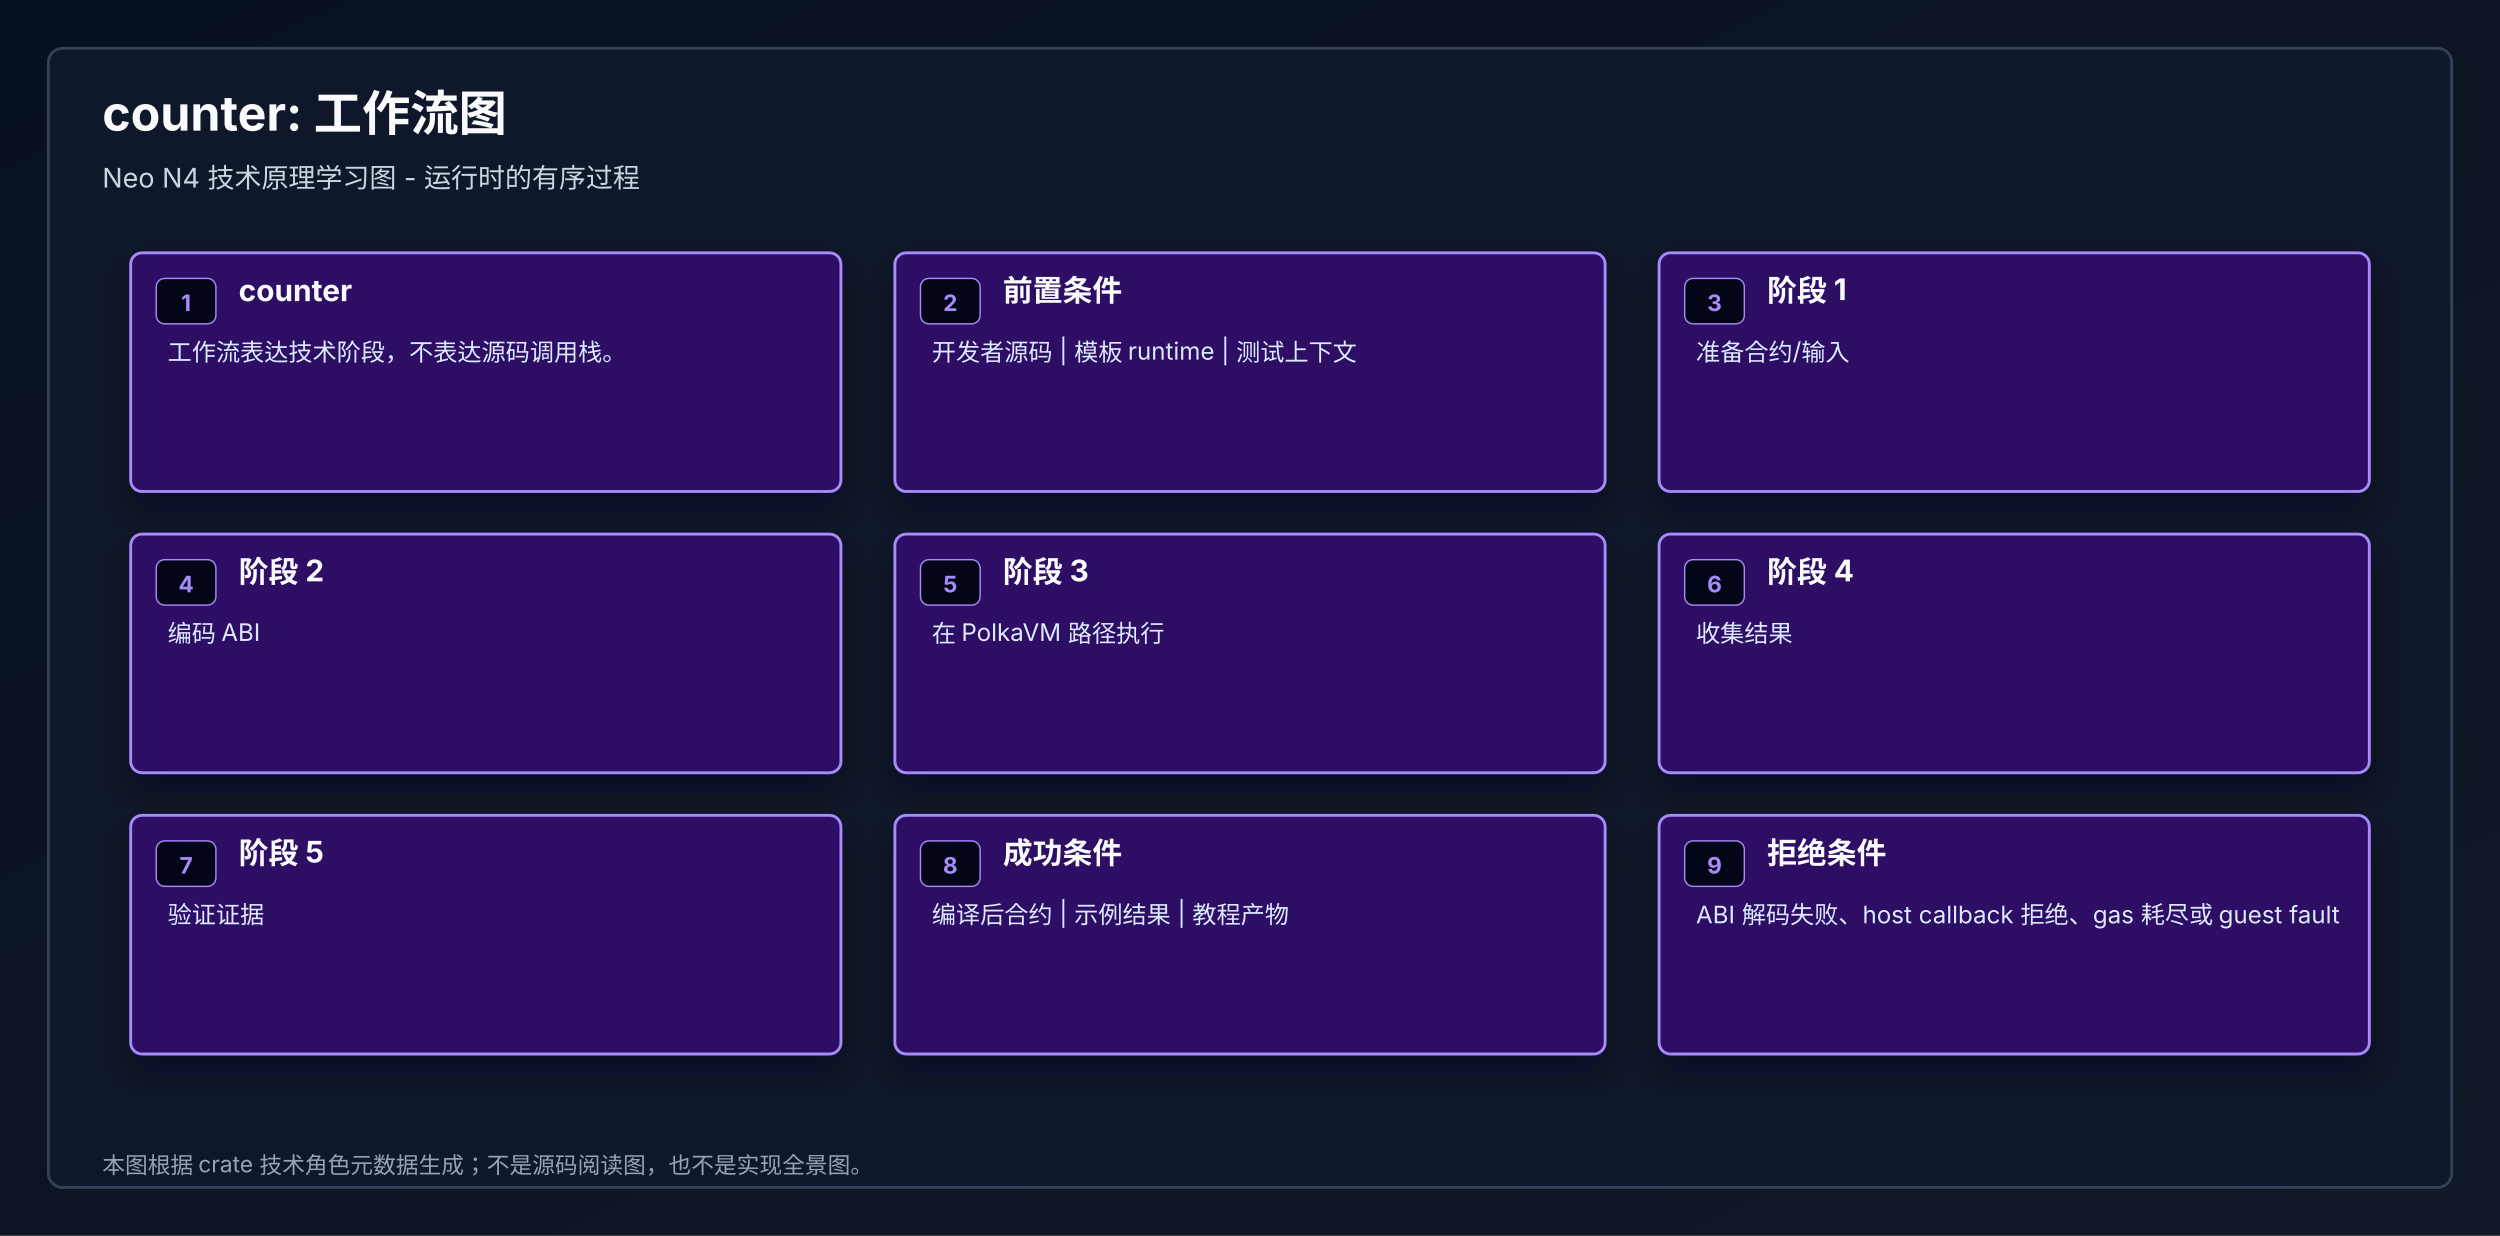
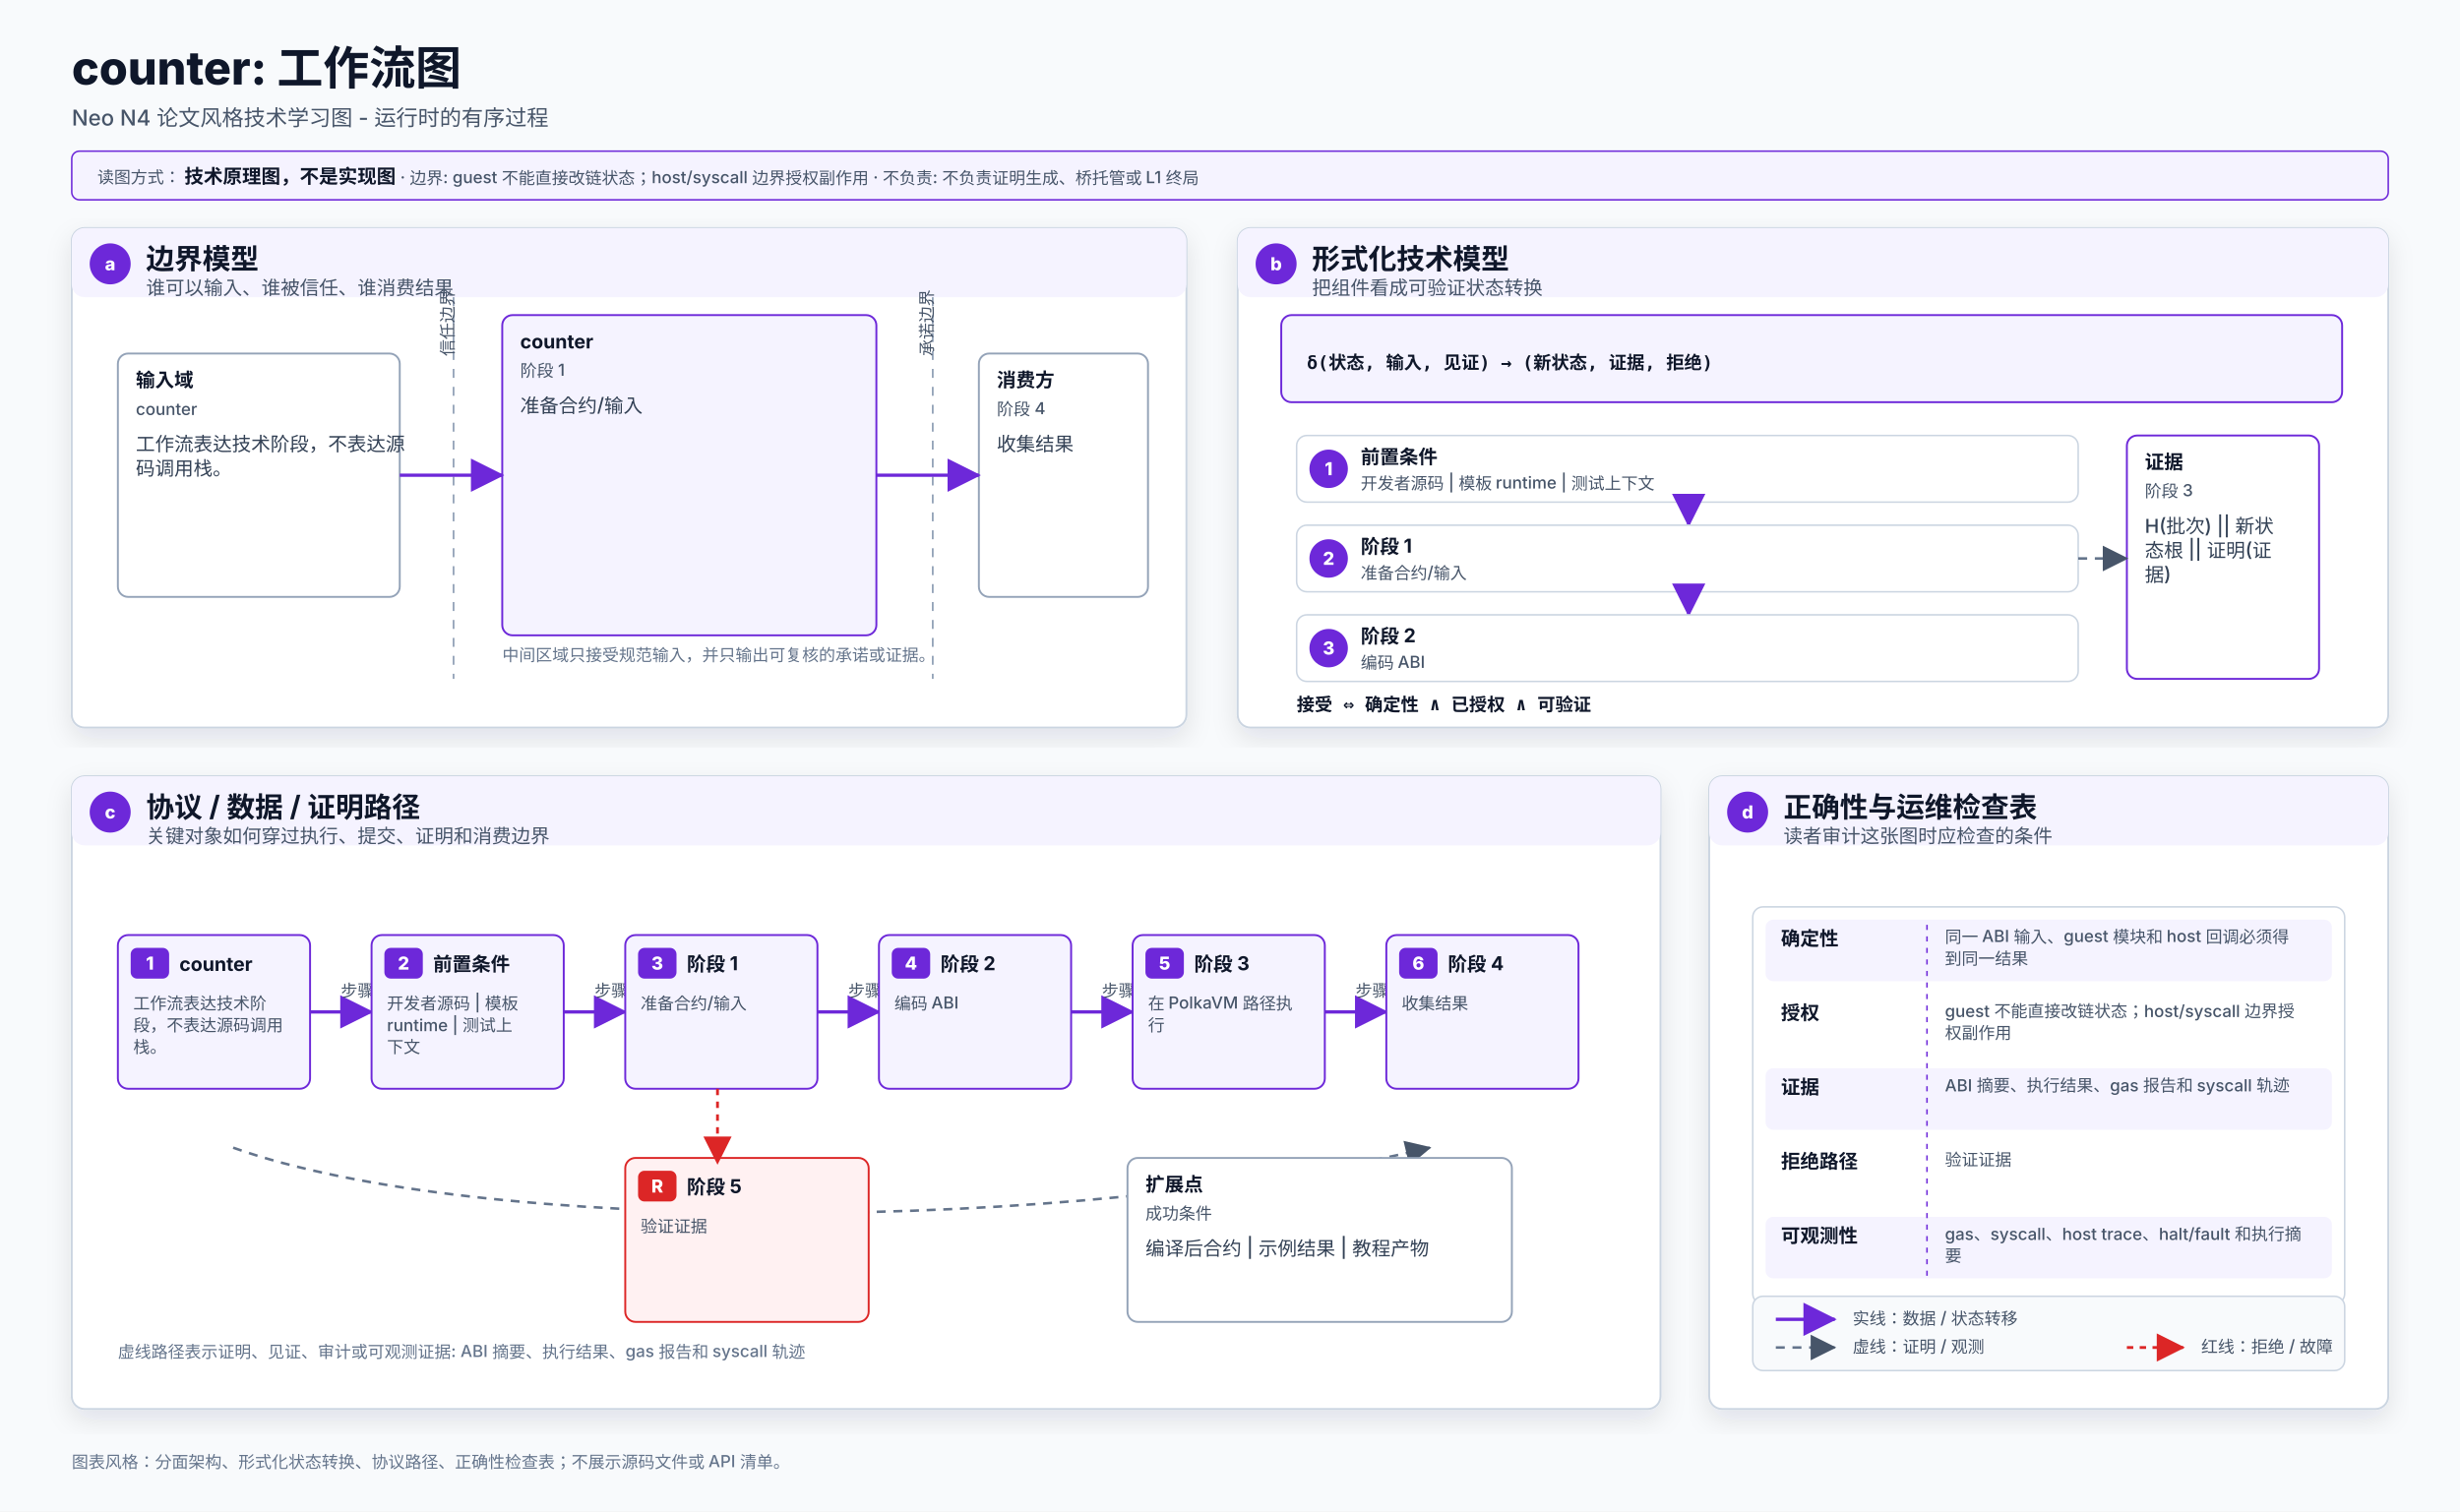
- <svg xmlns="http://www.w3.org/2000/svg" width="1760" height="870" viewBox="0 0 1760 870" role="img" aria-label="counter 工作流图">
+ <svg xmlns="http://www.w3.org/2000/svg" width="1920" height="1180" viewBox="0 0 1920 1180" role="img" aria-label="counter 工作流图">
  <defs>
-     <linearGradient id="bg" x1="0" y1="0" x2="1" y2="1">
-       <stop offset="0%" stop-color="#08111f" />
-       <stop offset="100%" stop-color="#111827" />
-     </linearGradient>
-     <filter id="shadow" x="-15%" y="-15%" width="130%" height="130%">
-       <feDropShadow dx="0" dy="14" stdDeviation="12" flood-color="#020617" flood-opacity="0.42" />
+     <marker id="arrow" viewBox="0 0 10 10" refX="9.4" refY="5" markerWidth="10" markerHeight="10" orient="auto">
+       <path d="M0,0 L10,5 L0,10 Z" fill="#475569" />
+     </marker>
+     <marker id="arrowAccent" viewBox="0 0 10 10" refX="9.4" refY="5" markerWidth="10" markerHeight="10" orient="auto">
+       <path d="M0,0 L10,5 L0,10 Z" fill="#6d28d9" />
+     </marker>
+     <marker id="arrowFault" viewBox="0 0 10 10" refX="9.4" refY="5" markerWidth="10" markerHeight="10" orient="auto">
+       <path d="M0,0 L10,5 L0,10 Z" fill="#dc2626" />
+     </marker>
+     <filter id="paperShadow" x="-3%" y="-4%" width="106%" height="108%">
+       <feDropShadow dx="0" dy="8" stdDeviation="10" flood-color="#0f172a" flood-opacity="0.10" />
    </filter>
+     <style>
+ .bg{fill:#f8fafc}.panel{fill:#ffffff;stroke:#cbd5e1;stroke-width:1.5;filter:url(#paperShadow)}
+ .panelTitle{font:700 22px 'Inter','Segoe UI',Arial,sans-serif;fill:#0f172a}.panelSub{font:500 15px 'Inter','Segoe UI',Arial,sans-serif;fill:#475569}
+ .title{font:800 36px 'Inter','Segoe UI',Arial,sans-serif;fill:#0f172a}.subtitle{font:500 17px 'Inter','Segoe UI',Arial,sans-serif;fill:#475569}
+ .small{font:500 13px 'Inter','Segoe UI',Arial,sans-serif;fill:#475569}.body{font:500 15px 'Inter','Segoe UI',Arial,sans-serif;fill:#334155}
+ .bodyStrong{font:750 15px 'Inter','Segoe UI',Arial,sans-serif;fill:#0f172a}.mono{font:650 14px 'Cascadia Mono','SFMono-Regular',Consolas,monospace;fill:#0f172a}
+ .label{font:800 14px 'Inter','Segoe UI',Arial,sans-serif;fill:#ffffff}.caption{font:500 13px 'Inter','Segoe UI',Arial,sans-serif;fill:#64748b}
+ .arrow{stroke:#475569;stroke-width:2.2;fill:none;marker-end:url(#arrow)}.arrowAccent{stroke:#6d28d9;stroke-width:2.6;fill:none;marker-end:url(#arrowAccent)}.arrowDash{stroke:#64748b;stroke-width:2;fill:none;stroke-dasharray:7 6;marker-end:url(#arrow)}.arrowFault{stroke:#dc2626;stroke-width:2.2;fill:none;stroke-dasharray:5 5;marker-end:url(#arrowFault)}
+ </style>
  </defs>
-   <rect width="1760" height="100%" fill="url(#bg)" />
-   <rect x="34" y="34" width="1692" height="802" rx="10" fill="#0f172a" stroke="#334155" stroke-width="2" />
-   <text x="72" y="92" fill="#f8fafc" font-family="Inter,Segoe UI,Arial,sans-serif" font-size="34" font-weight="700">counter: 工作流图</text>
-   <text x="72" y="132" fill="#cbd5e1" font-family="Inter,Segoe UI,Arial,sans-serif" font-size="19">Neo N4 技术原理学习图 - 运行时的有序过程</text>
-   <rect x="92" y="178" width="500" height="168" rx="8" fill="#2e1065" stroke="#a78bfa" stroke-width="2" filter="url(#shadow)" />
-   <rect x="110" y="196" width="42" height="32" rx="6" fill="#020617" stroke="#a78bfa" stroke-width="1" />
-   <text x="131" y="219" text-anchor="middle" fill="#a78bfa" font-family="Inter,Segoe UI,Arial,sans-serif" font-size="16" font-weight="700">1</text>
-   <text x="168" y="212" fill="#f8fafc" font-family="Inter,Segoe UI,Arial,sans-serif" font-size="21" font-weight="700">counter</text>
-   <text x="118" y="254" fill="#dbeafe" font-family="Inter,Segoe UI,Arial,sans-serif" font-size="17">工作流表达技术阶段，不表达源码调用栈。</text>
-   <rect x="630" y="178" width="500" height="168" rx="8" fill="#2e1065" stroke="#a78bfa" stroke-width="2" filter="url(#shadow)" />
-   <rect x="648" y="196" width="42" height="32" rx="6" fill="#020617" stroke="#a78bfa" stroke-width="1" />
-   <text x="669" y="219" text-anchor="middle" fill="#a78bfa" font-family="Inter,Segoe UI,Arial,sans-serif" font-size="16" font-weight="700">2</text>
-   <text x="706" y="212" fill="#f8fafc" font-family="Inter,Segoe UI,Arial,sans-serif" font-size="21" font-weight="700">前置条件</text>
-   <text x="656" y="254" fill="#dbeafe" font-family="Inter,Segoe UI,Arial,sans-serif" font-size="17">开发者源码 | 模板 runtime | 测试上下文</text>
-   <rect x="1168" y="178" width="500" height="168" rx="8" fill="#2e1065" stroke="#a78bfa" stroke-width="2" filter="url(#shadow)" />
-   <rect x="1186" y="196" width="42" height="32" rx="6" fill="#020617" stroke="#a78bfa" stroke-width="1" />
-   <text x="1207" y="219" text-anchor="middle" fill="#a78bfa" font-family="Inter,Segoe UI,Arial,sans-serif" font-size="16" font-weight="700">3</text>
-   <text x="1244" y="212" fill="#f8fafc" font-family="Inter,Segoe UI,Arial,sans-serif" font-size="21" font-weight="700">阶段 1</text>
-   <text x="1194" y="254" fill="#dbeafe" font-family="Inter,Segoe UI,Arial,sans-serif" font-size="17">准备合约/输入</text>
-   <rect x="92" y="376" width="500" height="168" rx="8" fill="#2e1065" stroke="#a78bfa" stroke-width="2" filter="url(#shadow)" />
-   <rect x="110" y="394" width="42" height="32" rx="6" fill="#020617" stroke="#a78bfa" stroke-width="1" />
-   <text x="131" y="417" text-anchor="middle" fill="#a78bfa" font-family="Inter,Segoe UI,Arial,sans-serif" font-size="16" font-weight="700">4</text>
-   <text x="168" y="410" fill="#f8fafc" font-family="Inter,Segoe UI,Arial,sans-serif" font-size="21" font-weight="700">阶段 2</text>
-   <text x="118" y="452" fill="#dbeafe" font-family="Inter,Segoe UI,Arial,sans-serif" font-size="17">编码 ABI</text>
-   <rect x="630" y="376" width="500" height="168" rx="8" fill="#2e1065" stroke="#a78bfa" stroke-width="2" filter="url(#shadow)" />
-   <rect x="648" y="394" width="42" height="32" rx="6" fill="#020617" stroke="#a78bfa" stroke-width="1" />
-   <text x="669" y="417" text-anchor="middle" fill="#a78bfa" font-family="Inter,Segoe UI,Arial,sans-serif" font-size="16" font-weight="700">5</text>
-   <text x="706" y="410" fill="#f8fafc" font-family="Inter,Segoe UI,Arial,sans-serif" font-size="21" font-weight="700">阶段 3</text>
-   <text x="656" y="452" fill="#dbeafe" font-family="Inter,Segoe UI,Arial,sans-serif" font-size="17">在 PolkaVM 路径执行</text>
-   <rect x="1168" y="376" width="500" height="168" rx="8" fill="#2e1065" stroke="#a78bfa" stroke-width="2" filter="url(#shadow)" />
-   <rect x="1186" y="394" width="42" height="32" rx="6" fill="#020617" stroke="#a78bfa" stroke-width="1" />
-   <text x="1207" y="417" text-anchor="middle" fill="#a78bfa" font-family="Inter,Segoe UI,Arial,sans-serif" font-size="16" font-weight="700">6</text>
-   <text x="1244" y="410" fill="#f8fafc" font-family="Inter,Segoe UI,Arial,sans-serif" font-size="21" font-weight="700">阶段 4</text>
-   <text x="1194" y="452" fill="#dbeafe" font-family="Inter,Segoe UI,Arial,sans-serif" font-size="17">收集结果</text>
-   <rect x="92" y="574" width="500" height="168" rx="8" fill="#2e1065" stroke="#a78bfa" stroke-width="2" filter="url(#shadow)" />
-   <rect x="110" y="592" width="42" height="32" rx="6" fill="#020617" stroke="#a78bfa" stroke-width="1" />
-   <text x="131" y="615" text-anchor="middle" fill="#a78bfa" font-family="Inter,Segoe UI,Arial,sans-serif" font-size="16" font-weight="700">7</text>
-   <text x="168" y="608" fill="#f8fafc" font-family="Inter,Segoe UI,Arial,sans-serif" font-size="21" font-weight="700">阶段 5</text>
-   <text x="118" y="650" fill="#dbeafe" font-family="Inter,Segoe UI,Arial,sans-serif" font-size="17">验证证据</text>
-   <rect x="630" y="574" width="500" height="168" rx="8" fill="#2e1065" stroke="#a78bfa" stroke-width="2" filter="url(#shadow)" />
-   <rect x="648" y="592" width="42" height="32" rx="6" fill="#020617" stroke="#a78bfa" stroke-width="1" />
-   <text x="669" y="615" text-anchor="middle" fill="#a78bfa" font-family="Inter,Segoe UI,Arial,sans-serif" font-size="16" font-weight="700">8</text>
-   <text x="706" y="608" fill="#f8fafc" font-family="Inter,Segoe UI,Arial,sans-serif" font-size="21" font-weight="700">成功条件</text>
-   <text x="656" y="650" fill="#dbeafe" font-family="Inter,Segoe UI,Arial,sans-serif" font-size="17">编译后合约 | 示例结果 | 教程产物</text>
-   <rect x="1168" y="574" width="500" height="168" rx="8" fill="#2e1065" stroke="#a78bfa" stroke-width="2" filter="url(#shadow)" />
-   <rect x="1186" y="592" width="42" height="32" rx="6" fill="#020617" stroke="#a78bfa" stroke-width="1" />
-   <text x="1207" y="615" text-anchor="middle" fill="#a78bfa" font-family="Inter,Segoe UI,Arial,sans-serif" font-size="16" font-weight="700">9</text>
-   <text x="1244" y="608" fill="#f8fafc" font-family="Inter,Segoe UI,Arial,sans-serif" font-size="21" font-weight="700">拒绝条件</text>
-   <text x="1194" y="650" fill="#dbeafe" font-family="Inter,Segoe UI,Arial,sans-serif" font-size="17">ABI 解码失败、host callback 拒绝、gas 耗尽或 guest fault</text>
-   <text x="72" y="826" fill="#94a3b8" font-family="Inter,Segoe UI,Arial,sans-serif" font-size="16">本图根据 crate 技术角色元数据生成；不是源码阅读图，也不是实现全景图。</text>
+   <rect class="bg" width="1920" height="1180" />
+   <text x="56" y="66" class="title">counter: 工作流图</text>
+   <text x="56" y="98" class="subtitle">Neo N4 论文风格技术学习图 - 运行时的有序过程</text>
+   <rect x="56" y="118" width="1808" height="38" rx="6" fill="#f5f3ff" stroke="#6d28d9" stroke-width="1.2" />
+   <text x="76" y="143" class="small">读图方式： <tspan class="bodyStrong">技术原理图，不是实现图</tspan> · 边界: guest 不能直接改链状态；host/syscall 边界授权副作用 · 不负责: 不负责证明生成、桥托管或 L1 终局</text>
+   <rect x="56" y="178" width="870" height="390" rx="10" class="panel" />
+   <rect x="56" y="178" width="870" height="54" rx="10" fill="#f5f3ff" stroke="#cbd5e1" stroke-width="0" />
+   <circle cx="86" cy="206" r="16" fill="#6d28d9" />
+   <text x="86" y="211" text-anchor="middle" class="label">a</text>
+   <text x="114" y="210" class="panelTitle">边界模型</text>
+   <text x="114" y="230" class="panelSub">谁可以输入、谁被信任、谁消费结果</text>
+   <rect x="966" y="178" width="898" height="390" rx="10" class="panel" />
+   <rect x="966" y="178" width="898" height="54" rx="10" fill="#f5f3ff" stroke="#cbd5e1" stroke-width="0" />
+   <circle cx="996" cy="206" r="16" fill="#6d28d9" />
+   <text x="996" y="211" text-anchor="middle" class="label">b</text>
+   <text x="1024" y="210" class="panelTitle">形式化技术模型</text>
+   <text x="1024" y="230" class="panelSub">把组件看成可验证状态转换</text>
+   <rect x="56" y="606" width="1240" height="494" rx="10" class="panel" />
+   <rect x="56" y="606" width="1240" height="54" rx="10" fill="#f5f3ff" stroke="#cbd5e1" stroke-width="0" />
+   <circle cx="86" cy="634" r="16" fill="#6d28d9" />
+   <text x="86" y="639" text-anchor="middle" class="label">c</text>
+   <text x="114" y="638" class="panelTitle">协议 / 数据 / 证明路径</text>
+   <text x="114" y="658" class="panelSub">关键对象如何穿过执行、提交、证明和消费边界</text>
+   <rect x="1334" y="606" width="530" height="494" rx="10" class="panel" />
+   <rect x="1334" y="606" width="530" height="54" rx="10" fill="#f5f3ff" stroke="#cbd5e1" stroke-width="0" />
+   <circle cx="1364" cy="634" r="16" fill="#6d28d9" />
+   <text x="1364" y="639" text-anchor="middle" class="label">d</text>
+   <text x="1392" y="638" class="panelTitle">正确性与运维检查表</text>
+   <text x="1392" y="658" class="panelSub">读者审计这张图时应检查的条件</text>
+   <rect x="92" y="276" width="220" height="190" rx="8" fill="#ffffff" stroke="#94a3b8" stroke-width="1.5" />
+   <text x="106" y="302" class="bodyStrong">输入域</text>
+   <text x="106" y="324" class="small">counter</text>
+   <text x="106" y="352" class="body">工作流表达技术阶段，不表达源</text>
+   <text x="106" y="371" class="body">码调用栈。</text>
+   <line x1="354" y1="232" x2="354" y2="530" stroke="#94a3b8" stroke-width="1.4" stroke-dasharray="7 7" />
+   <text x="354" y="252" class="small" text-anchor="middle" transform="rotate(-90 354 252)">信任边界</text>
+   <rect x="392" y="246" width="292" height="250" rx="8" fill="#f5f3ff" stroke="#6d28d9" stroke-width="1.5" />
+   <text x="406" y="272" class="bodyStrong">counter</text>
+   <text x="406" y="294" class="small">阶段 1</text>
+   <text x="406" y="322" class="body">准备合约/输入</text>
+   <line x1="728" y1="232" x2="728" y2="530" stroke="#94a3b8" stroke-width="1.4" stroke-dasharray="7 7" />
+   <text x="728" y="252" class="small" text-anchor="middle" transform="rotate(-90 728 252)">承诺边界</text>
+   <rect x="764" y="276" width="132" height="190" rx="8" fill="#ffffff" stroke="#94a3b8" stroke-width="1.5" />
+   <text x="778" y="302" class="bodyStrong">消费方</text>
+   <text x="778" y="324" class="small">阶段 4</text>
+   <text x="778" y="352" class="body">收集结果</text>
+   <path class="arrowAccent" d="M312 371 C338 371 358 371 392 371" />
+   <path class="arrowAccent" d="M684 371 C706 371 730 371 764 371" />
+   <text x="392" y="516" class="caption">中间区域只接受规范输入，并只输出可复核的承诺或证据。</text>
+   <rect x="1000" y="246" width="828" height="68" rx="8" fill="#f5f3ff" stroke="#6d28d9" stroke-width="1.5" />
+   <text x="1020" y="288" class="mono">δ(状态, 输入, 见证) → (新状态, 证据, 拒绝)</text>
+   <rect x="1012" y="340" width="610" height="52" rx="8" fill="#ffffff" stroke="#cbd5e1" stroke-width="1.2" />
+   <circle cx="1037" cy="366" r="15" fill="#6d28d9" />
+   <text x="1037" y="371" text-anchor="middle" class="label">1</text>
+   <text x="1062" y="362" class="bodyStrong">前置条件</text>
+   <text x="1062" y="382" class="small">开发者源码 | 模板 runtime | 测试上下文</text>
+   <path class="arrowAccent" d="M1318 392 L1318 410" />
+   <rect x="1012" y="410" width="610" height="52" rx="8" fill="#ffffff" stroke="#cbd5e1" stroke-width="1.2" />
+   <circle cx="1037" cy="436" r="15" fill="#6d28d9" />
+   <text x="1037" y="441" text-anchor="middle" class="label">2</text>
+   <text x="1062" y="432" class="bodyStrong">阶段 1</text>
+   <text x="1062" y="452" class="small">准备合约/输入</text>
+   <path class="arrowAccent" d="M1318 462 L1318 480" />
+   <rect x="1012" y="480" width="610" height="52" rx="8" fill="#ffffff" stroke="#cbd5e1" stroke-width="1.2" />
+   <circle cx="1037" cy="506" r="15" fill="#6d28d9" />
+   <text x="1037" y="511" text-anchor="middle" class="label">3</text>
+   <text x="1062" y="502" class="bodyStrong">阶段 2</text>
+   <text x="1062" y="522" class="small">编码 ABI</text>
+   <rect x="1660" y="340" width="150" height="190" rx="8" fill="#ffffff" stroke="#6d28d9" stroke-width="1.5" />
+   <text x="1674" y="366" class="bodyStrong">证据</text>
+   <text x="1674" y="388" class="small">阶段 3</text>
+   <text x="1674" y="416" class="body">H(批次) || 新状</text>
+   <text x="1674" y="435" class="body">态根 || 证明(证</text>
+   <text x="1674" y="454" class="body">据)</text>
+   <path class="arrowDash" d="M1622 436 C1642 436 1648 436 1660 436" />
+   <text x="1012" y="555" class="mono">接受 ⇔ 确定性 ∧ 已授权 ∧ 可验证</text>
+   <rect x="92" y="730" width="150" height="120" rx="8" fill="#f5f3ff" stroke="#6d28d9" stroke-width="1.5" />
+   <rect x="102" y="740" width="30" height="24" rx="5" fill="#6d28d9" />
+   <text x="117" y="757" text-anchor="middle" class="label">1</text>
+   <text x="140" y="758" class="bodyStrong">counter</text>
+   <text x="104" y="788" class="small">工作流表达技术阶</text>
+   <text x="104" y="805" class="small">段，不表达源码调用</text>
+   <text x="104" y="822" class="small">栈。</text>
+   <path class="arrowAccent" d="M242 790 L290 790" />
+   <text x="266" y="778" class="small">步骤 1</text>
+   <rect x="290" y="730" width="150" height="120" rx="8" fill="#f5f3ff" stroke="#6d28d9" stroke-width="1.5" />
+   <rect x="300" y="740" width="30" height="24" rx="5" fill="#6d28d9" />
+   <text x="315" y="757" text-anchor="middle" class="label">2</text>
+   <text x="338" y="758" class="bodyStrong">前置条件</text>
+   <text x="302" y="788" class="small">开发者源码 | 模板</text>
+   <text x="302" y="805" class="small"> runtime | 测试上</text>
+   <text x="302" y="822" class="small">下文</text>
+   <path class="arrowAccent" d="M440 790 L488 790" />
+   <text x="464" y="778" class="small">步骤 2</text>
+   <rect x="488" y="730" width="150" height="120" rx="8" fill="#f5f3ff" stroke="#6d28d9" stroke-width="1.5" />
+   <rect x="498" y="740" width="30" height="24" rx="5" fill="#6d28d9" />
+   <text x="513" y="757" text-anchor="middle" class="label">3</text>
+   <text x="536" y="758" class="bodyStrong">阶段 1</text>
+   <text x="500" y="788" class="small">准备合约/输入</text>
+   <path class="arrowAccent" d="M638 790 L686 790" />
+   <text x="662" y="778" class="small">步骤 3</text>
+   <rect x="686" y="730" width="150" height="120" rx="8" fill="#f5f3ff" stroke="#6d28d9" stroke-width="1.5" />
+   <rect x="696" y="740" width="30" height="24" rx="5" fill="#6d28d9" />
+   <text x="711" y="757" text-anchor="middle" class="label">4</text>
+   <text x="734" y="758" class="bodyStrong">阶段 2</text>
+   <text x="698" y="788" class="small">编码 ABI</text>
+   <path class="arrowAccent" d="M836 790 L884 790" />
+   <text x="860" y="778" class="small">步骤 4</text>
+   <rect x="884" y="730" width="150" height="120" rx="8" fill="#f5f3ff" stroke="#6d28d9" stroke-width="1.5" />
+   <rect x="894" y="740" width="30" height="24" rx="5" fill="#6d28d9" />
+   <text x="909" y="757" text-anchor="middle" class="label">5</text>
+   <text x="932" y="758" class="bodyStrong">阶段 3</text>
+   <text x="896" y="788" class="small">在 PolkaVM 路径执</text>
+   <text x="896" y="805" class="small">行</text>
+   <path class="arrowAccent" d="M1034 790 L1082 790" />
+   <text x="1058" y="778" class="small">步骤 5</text>
+   <rect x="1082" y="730" width="150" height="120" rx="8" fill="#f5f3ff" stroke="#6d28d9" stroke-width="1.5" />
+   <rect x="1092" y="740" width="30" height="24" rx="5" fill="#6d28d9" />
+   <text x="1107" y="757" text-anchor="middle" class="label">6</text>
+   <text x="1130" y="758" class="bodyStrong">阶段 4</text>
+   <text x="1094" y="788" class="small">收集结果</text>
+   <path class="arrowDash" d="M182 896 C372 964 832 964 1116 896" />
+   <rect x="488" y="904" width="190" height="128" rx="8" fill="#fff1f2" stroke="#dc2626" stroke-width="1.5" />
+   <rect x="498" y="914" width="30" height="24" rx="5" fill="#dc2626" />
+   <text x="513" y="931" text-anchor="middle" class="label">R</text>
+   <text x="536" y="932" class="bodyStrong">阶段 5</text>
+   <text x="500" y="962" class="small">验证证据</text>
+   <path class="arrowFault" d="M560 850 L560 908" />
+   <rect x="880" y="904" width="300" height="128" rx="8" fill="#ffffff" stroke="#94a3b8" stroke-width="1.5" />
+   <text x="894" y="930" class="bodyStrong">扩展点</text>
+   <text x="894" y="952" class="small">成功条件</text>
+   <text x="894" y="980" class="body">编译后合约 | 示例结果 | 教程产物</text>
+   <text x="92" y="1060" class="caption">虚线路径表示证明、见证、审计或可观测证据: ABI 摘要、执行结果、gas 报告和 syscall 轨迹</text>
+   <rect x="1368" y="708" width="462" height="310" rx="8" fill="#ffffff" stroke="#cbd5e1" stroke-width="1.2" />
+   <rect x="1378" y="718" width="442" height="48" rx="6" fill="#f5f3ff" />
+   <text x="1390" y="738" class="bodyStrong">确定性</text>
+   <text x="1518" y="736" class="small">同一 ABI 输入、guest 模块和 host 回调必须得</text>
+   <text x="1518" y="753" class="small">到同一结果</text>
+   <rect x="1378" y="776" width="442" height="48" rx="6" fill="#ffffff" />
+   <text x="1390" y="796" class="bodyStrong">授权</text>
+   <text x="1518" y="794" class="small">guest 不能直接改链状态；host/syscall 边界授</text>
+   <text x="1518" y="811" class="small">权副作用</text>
+   <rect x="1378" y="834" width="442" height="48" rx="6" fill="#f5f3ff" />
+   <text x="1390" y="854" class="bodyStrong">证据</text>
+   <text x="1518" y="852" class="small">ABI 摘要、执行结果、gas 报告和 syscall 轨迹</text>
+   <rect x="1378" y="892" width="442" height="48" rx="6" fill="#ffffff" />
+   <text x="1390" y="912" class="bodyStrong">拒绝路径</text>
+   <text x="1518" y="910" class="small">验证证据</text>
+   <rect x="1378" y="950" width="442" height="48" rx="6" fill="#f5f3ff" />
+   <text x="1390" y="970" class="bodyStrong">可观测性</text>
+   <text x="1518" y="968" class="small">gas、syscall、host trace、halt/fault 和执行摘</text>
+   <text x="1518" y="985" class="small">要</text>
+   <line x1="1504" y1="722" x2="1504" y2="998" stroke="#6d28d9" stroke-width="1.2" stroke-dasharray="4 5" />
+   <rect x="1368" y="1012" width="462" height="58" rx="8" fill="#f8fafc" stroke="#cbd5e1" stroke-width="1.2" />
+   <line x1="1386" y1="1030" x2="1432" y2="1030" stroke="#6d28d9" stroke-width="2.6" marker-end="url(#arrowAccent)" />
+   <text x="1446" y="1034" class="small">实线：数据 / 状态转移</text>
+   <line x1="1386" y1="1052" x2="1432" y2="1052" stroke="#64748b" stroke-width="2" stroke-dasharray="7 6" marker-end="url(#arrow)" />
+   <text x="1446" y="1056" class="small">虚线：证明 / 观测</text>
+   <line x1="1660" y1="1052" x2="1704" y2="1052" stroke="#dc2626" stroke-width="2.2" stroke-dasharray="5 5" marker-end="url(#arrowFault)" />
+   <text x="1718" y="1056" class="small">红线：拒绝 / 故障</text>
+   <text x="56" y="1146" class="caption">图表风格：分面架构、形式化状态转换、协议路径、正确性检查表；不展示源码文件或 API 清单。</text>
</svg>
